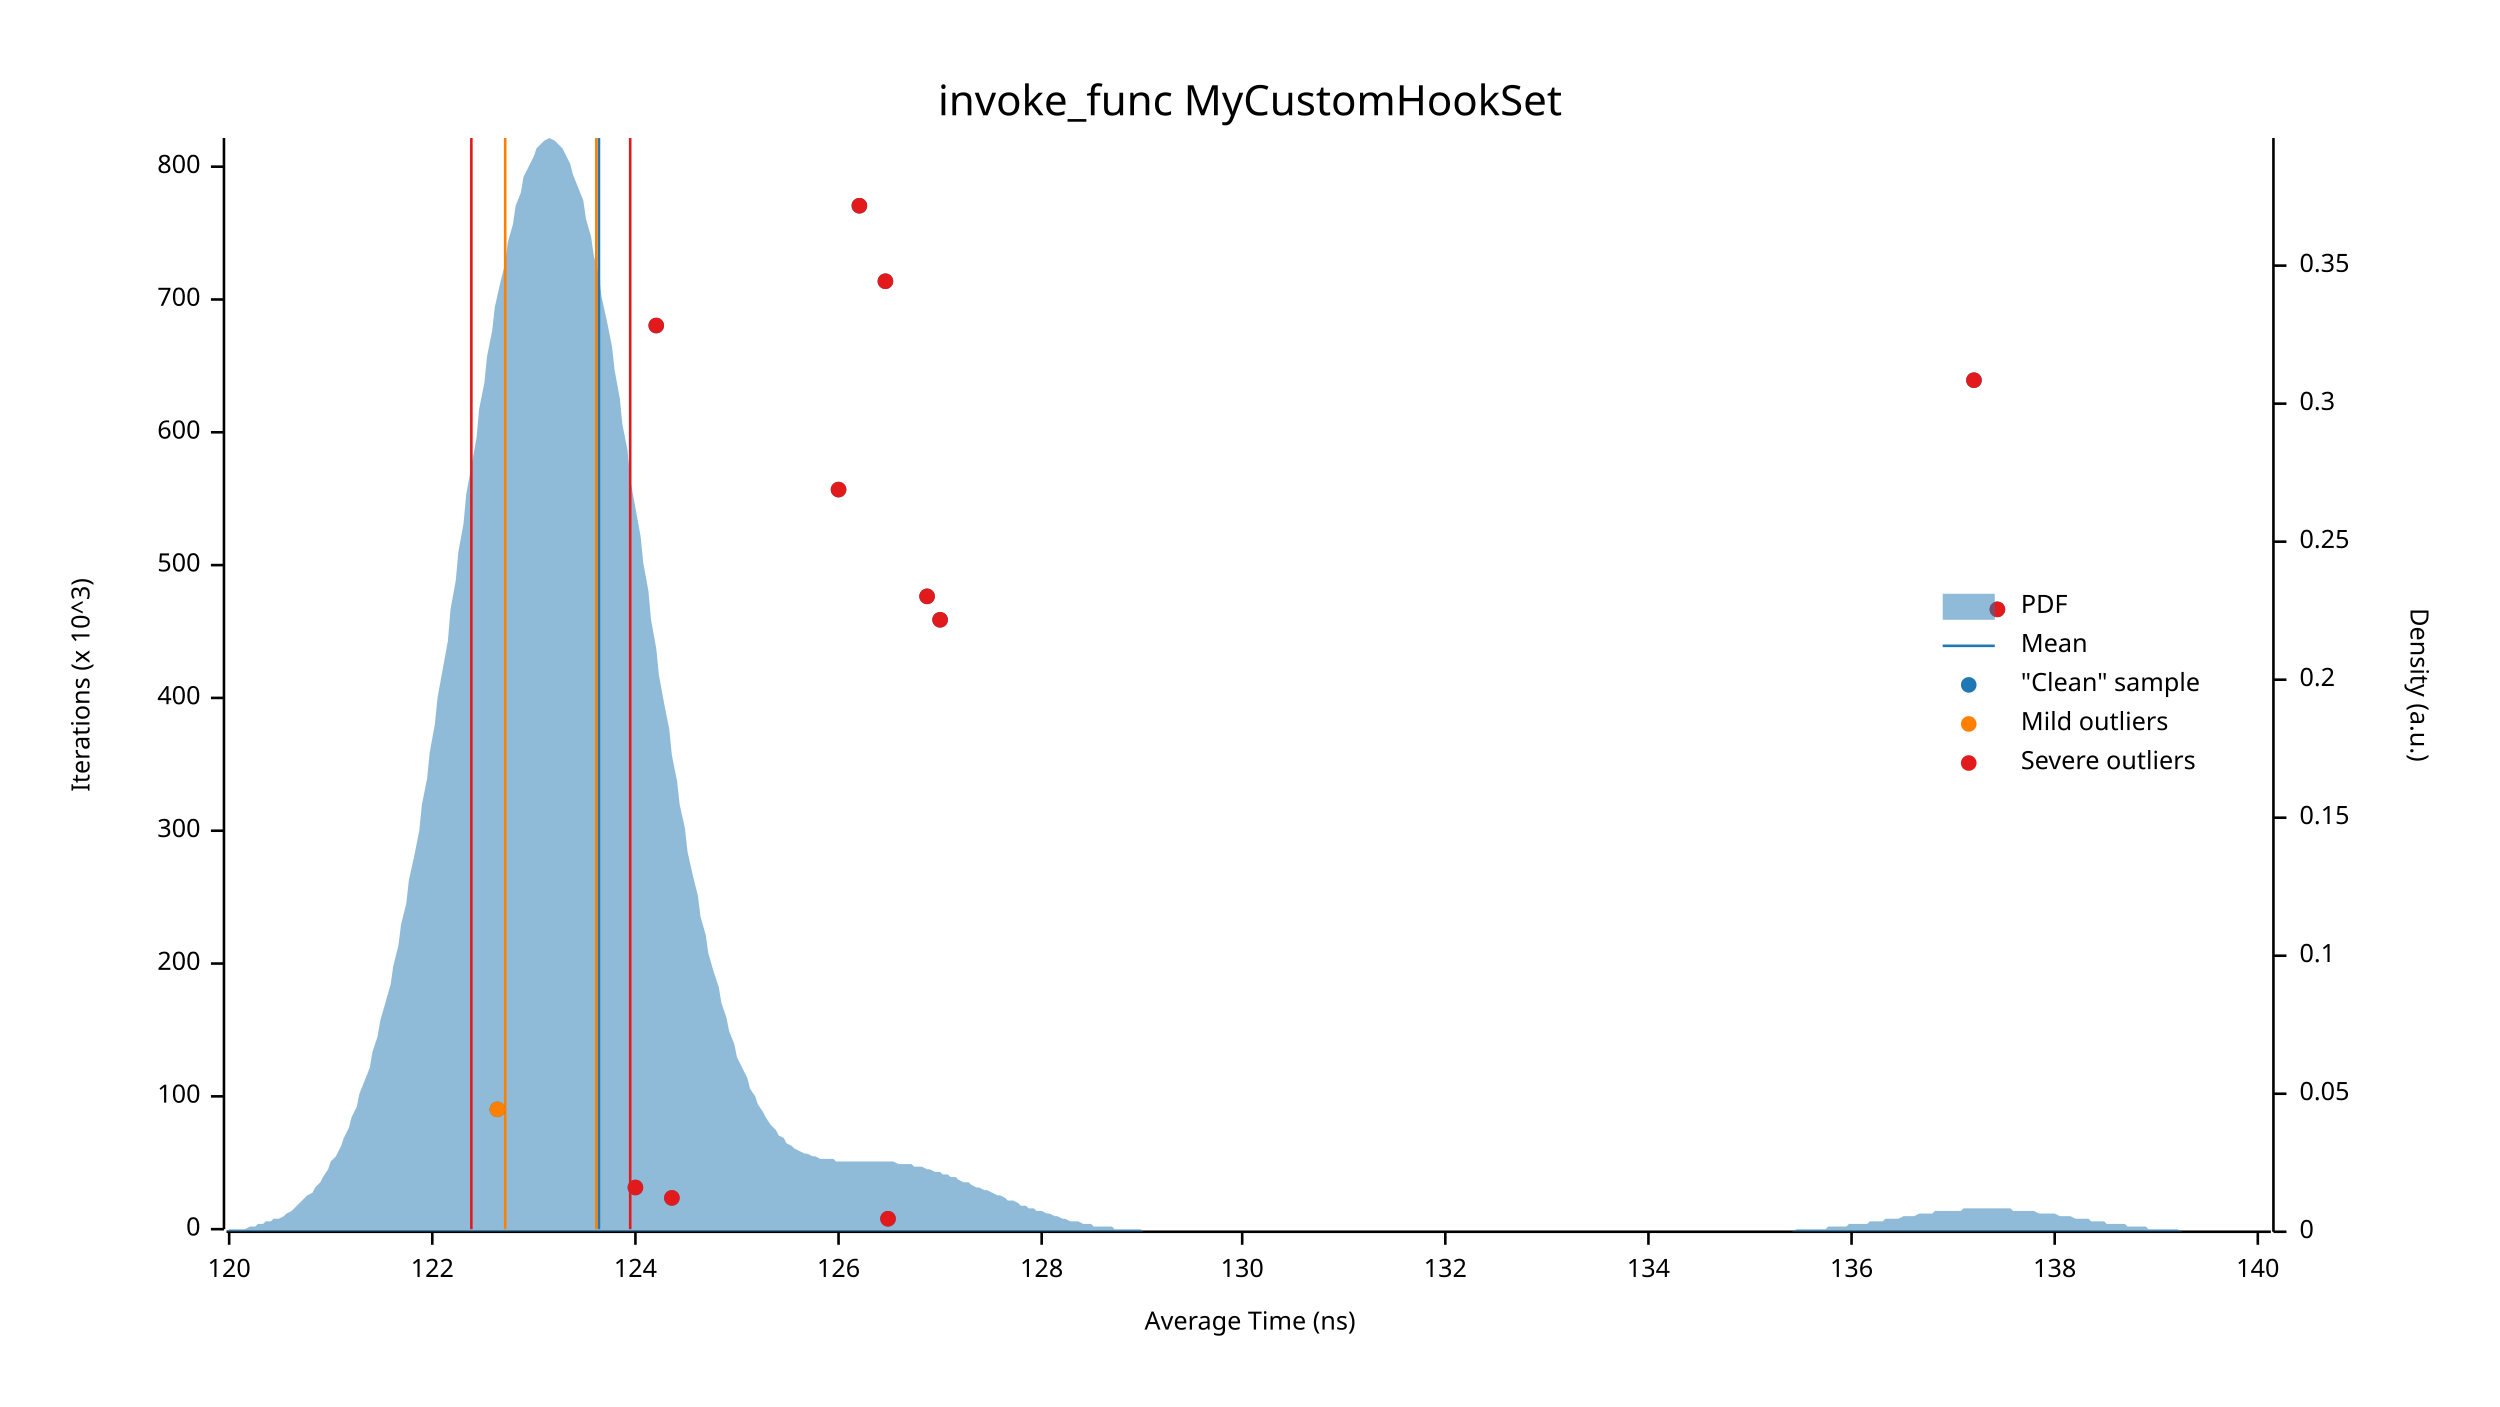
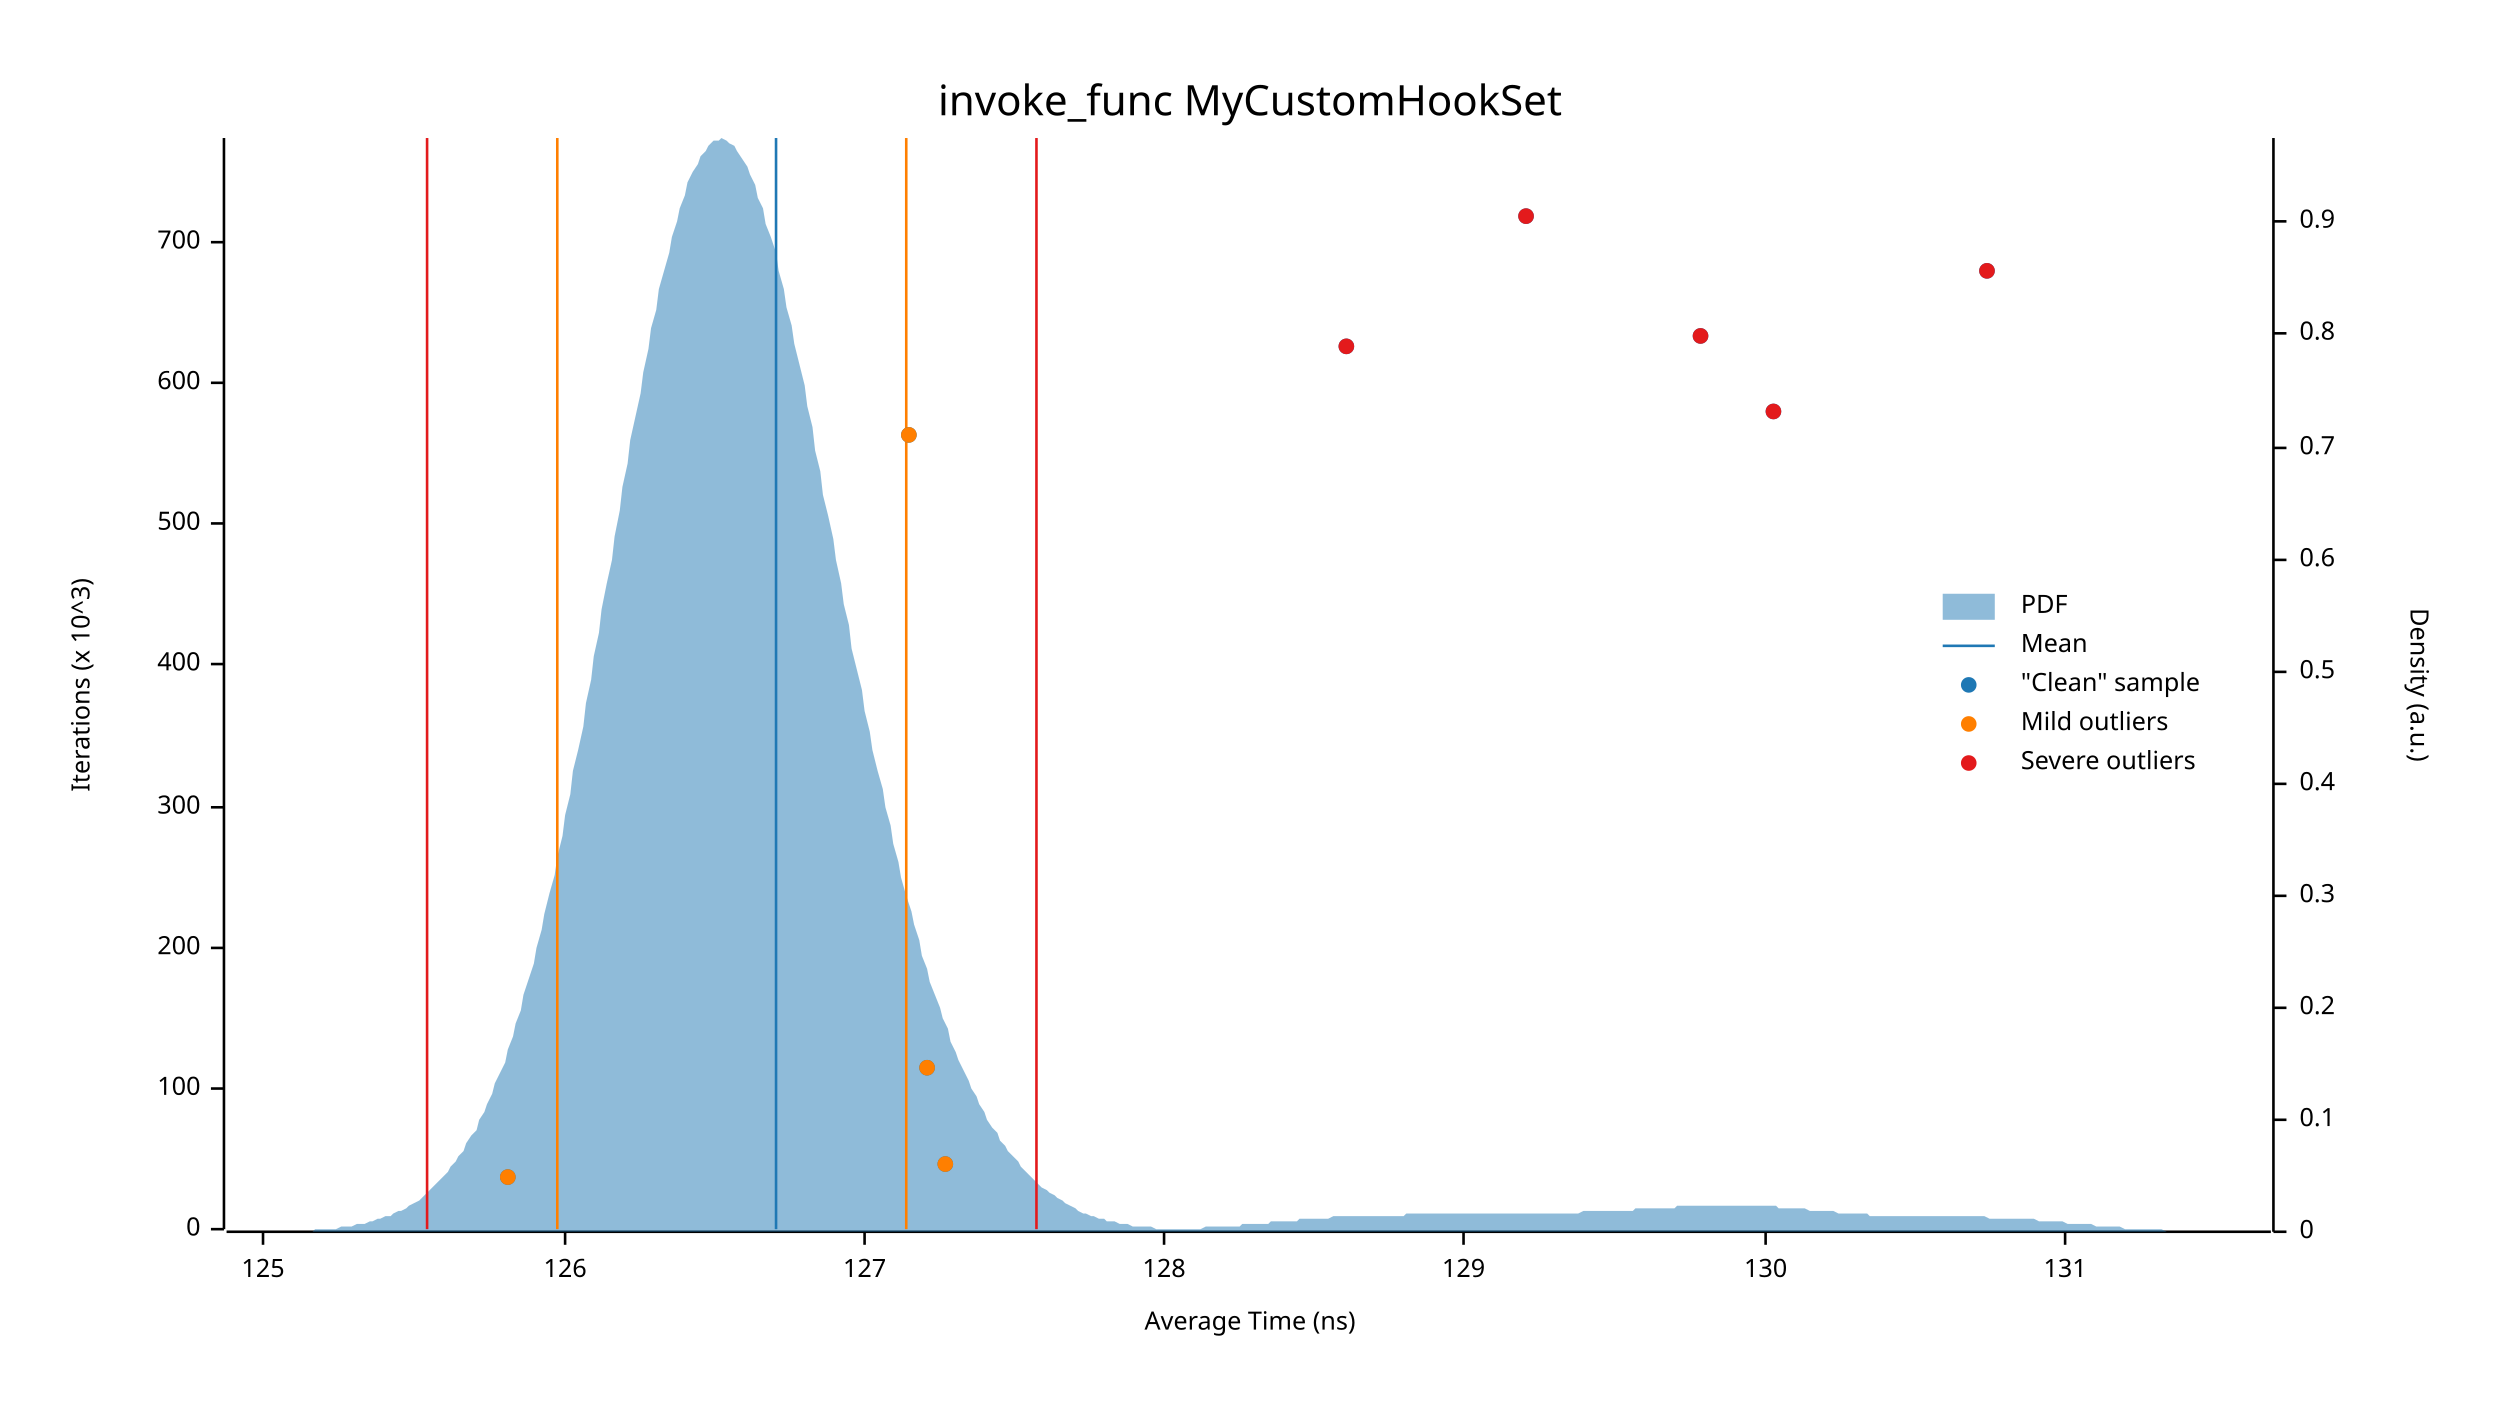
<svg xmlns="http://www.w3.org/2000/svg" width="960" height="540" viewBox="0 0 960 540">
  <text x="480" y="32" dy="0.76em" text-anchor="middle" font-family="sans-serif" font-size="16.129" opacity="1" fill="#000000">
invoke_func MyCustomHookSet
</text>
  <text x="27" y="263" dy="0.76em" text-anchor="middle" font-family="sans-serif" font-size="9.677" opacity="1" fill="#000000" transform="rotate(270, 27, 263)">
Iterations (x 10^3)
</text>
  <text x="480" y="513" dy="-0.5ex" text-anchor="middle" font-family="sans-serif" font-size="9.677" opacity="1" fill="#000000">
Average Time (ns)
</text>
  <polyline fill="none" opacity="1" stroke="#000000" stroke-width="1" points="86,53 86,472 " />
  <text x="77" y="472" dy="0.5ex" text-anchor="end" font-family="sans-serif" font-size="9.677" opacity="1" fill="#000000">
0
</text>
  <polyline fill="none" opacity="1" stroke="#000000" stroke-width="1" points="81,472 86,472 " />
-   <text x="77" y="421" dy="0.5ex" text-anchor="end" font-family="sans-serif" font-size="9.677" opacity="1" fill="#000000">
+   <text x="77" y="418" dy="0.5ex" text-anchor="end" font-family="sans-serif" font-size="9.677" opacity="1" fill="#000000">
100
</text>
-   <polyline fill="none" opacity="1" stroke="#000000" stroke-width="1" points="81,421 86,421 " />
-   <text x="77" y="370" dy="0.5ex" text-anchor="end" font-family="sans-serif" font-size="9.677" opacity="1" fill="#000000">
+   <polyline fill="none" opacity="1" stroke="#000000" stroke-width="1" points="81,418 86,418 " />
+   <text x="77" y="364" dy="0.5ex" text-anchor="end" font-family="sans-serif" font-size="9.677" opacity="1" fill="#000000">
200
</text>
-   <polyline fill="none" opacity="1" stroke="#000000" stroke-width="1" points="81,370 86,370 " />
-   <text x="77" y="319" dy="0.5ex" text-anchor="end" font-family="sans-serif" font-size="9.677" opacity="1" fill="#000000">
+   <polyline fill="none" opacity="1" stroke="#000000" stroke-width="1" points="81,364 86,364 " />
+   <text x="77" y="310" dy="0.5ex" text-anchor="end" font-family="sans-serif" font-size="9.677" opacity="1" fill="#000000">
300
</text>
-   <polyline fill="none" opacity="1" stroke="#000000" stroke-width="1" points="81,319 86,319 " />
-   <text x="77" y="268" dy="0.5ex" text-anchor="end" font-family="sans-serif" font-size="9.677" opacity="1" fill="#000000">
+   <polyline fill="none" opacity="1" stroke="#000000" stroke-width="1" points="81,310 86,310 " />
+   <text x="77" y="255" dy="0.5ex" text-anchor="end" font-family="sans-serif" font-size="9.677" opacity="1" fill="#000000">
400
</text>
-   <polyline fill="none" opacity="1" stroke="#000000" stroke-width="1" points="81,268 86,268 " />
-   <text x="77" y="217" dy="0.5ex" text-anchor="end" font-family="sans-serif" font-size="9.677" opacity="1" fill="#000000">
+   <polyline fill="none" opacity="1" stroke="#000000" stroke-width="1" points="81,255 86,255 " />
+   <text x="77" y="201" dy="0.5ex" text-anchor="end" font-family="sans-serif" font-size="9.677" opacity="1" fill="#000000">
500
</text>
-   <polyline fill="none" opacity="1" stroke="#000000" stroke-width="1" points="81,217 86,217 " />
-   <text x="77" y="166" dy="0.5ex" text-anchor="end" font-family="sans-serif" font-size="9.677" opacity="1" fill="#000000">
+   <polyline fill="none" opacity="1" stroke="#000000" stroke-width="1" points="81,201 86,201 " />
+   <text x="77" y="147" dy="0.5ex" text-anchor="end" font-family="sans-serif" font-size="9.677" opacity="1" fill="#000000">
600
</text>
-   <polyline fill="none" opacity="1" stroke="#000000" stroke-width="1" points="81,166 86,166 " />
-   <text x="77" y="115" dy="0.5ex" text-anchor="end" font-family="sans-serif" font-size="9.677" opacity="1" fill="#000000">
+   <polyline fill="none" opacity="1" stroke="#000000" stroke-width="1" points="81,147 86,147 " />
+   <text x="77" y="93" dy="0.5ex" text-anchor="end" font-family="sans-serif" font-size="9.677" opacity="1" fill="#000000">
700
</text>
-   <polyline fill="none" opacity="1" stroke="#000000" stroke-width="1" points="81,115 86,115 " />
-   <text x="77" y="64" dy="0.5ex" text-anchor="end" font-family="sans-serif" font-size="9.677" opacity="1" fill="#000000">
- 800
+   <polyline fill="none" opacity="1" stroke="#000000" stroke-width="1" points="81,93 86,93 " />
+   <polyline fill="none" opacity="1" stroke="#000000" stroke-width="1" points="87,473 872,473 " />
+   <text x="101" y="483" dy="0.76em" text-anchor="middle" font-family="sans-serif" font-size="9.677" opacity="1" fill="#000000">
+ 125
</text>
-   <polyline fill="none" opacity="1" stroke="#000000" stroke-width="1" points="81,64 86,64 " />
-   <polyline fill="none" opacity="1" stroke="#000000" stroke-width="1" points="87,473 872,473 " />
-   <text x="88" y="483" dy="0.76em" text-anchor="middle" font-family="sans-serif" font-size="9.677" opacity="1" fill="#000000">
- 120
- </text>
-   <polyline fill="none" opacity="1" stroke="#000000" stroke-width="1" points="88,473 88,478 " />
-   <text x="166" y="483" dy="0.76em" text-anchor="middle" font-family="sans-serif" font-size="9.677" opacity="1" fill="#000000">
- 122
- </text>
-   <polyline fill="none" opacity="1" stroke="#000000" stroke-width="1" points="166,473 166,478 " />
-   <text x="244" y="483" dy="0.76em" text-anchor="middle" font-family="sans-serif" font-size="9.677" opacity="1" fill="#000000">
- 124
- </text>
-   <polyline fill="none" opacity="1" stroke="#000000" stroke-width="1" points="244,473 244,478 " />
-   <text x="322" y="483" dy="0.76em" text-anchor="middle" font-family="sans-serif" font-size="9.677" opacity="1" fill="#000000">
+   <polyline fill="none" opacity="1" stroke="#000000" stroke-width="1" points="101,473 101,478 " />
+   <text x="217" y="483" dy="0.76em" text-anchor="middle" font-family="sans-serif" font-size="9.677" opacity="1" fill="#000000">
126
</text>
-   <polyline fill="none" opacity="1" stroke="#000000" stroke-width="1" points="322,473 322,478 " />
-   <text x="400" y="483" dy="0.76em" text-anchor="middle" font-family="sans-serif" font-size="9.677" opacity="1" fill="#000000">
+   <polyline fill="none" opacity="1" stroke="#000000" stroke-width="1" points="217,473 217,478 " />
+   <text x="332" y="483" dy="0.76em" text-anchor="middle" font-family="sans-serif" font-size="9.677" opacity="1" fill="#000000">
+ 127
+ </text>
+   <polyline fill="none" opacity="1" stroke="#000000" stroke-width="1" points="332,473 332,478 " />
+   <text x="447" y="483" dy="0.76em" text-anchor="middle" font-family="sans-serif" font-size="9.677" opacity="1" fill="#000000">
128
</text>
-   <polyline fill="none" opacity="1" stroke="#000000" stroke-width="1" points="400,473 400,478 " />
-   <text x="477" y="483" dy="0.76em" text-anchor="middle" font-family="sans-serif" font-size="9.677" opacity="1" fill="#000000">
+   <polyline fill="none" opacity="1" stroke="#000000" stroke-width="1" points="447,473 447,478 " />
+   <text x="562" y="483" dy="0.76em" text-anchor="middle" font-family="sans-serif" font-size="9.677" opacity="1" fill="#000000">
+ 129
+ </text>
+   <polyline fill="none" opacity="1" stroke="#000000" stroke-width="1" points="562,473 562,478 " />
+   <text x="678" y="483" dy="0.76em" text-anchor="middle" font-family="sans-serif" font-size="9.677" opacity="1" fill="#000000">
130
</text>
-   <polyline fill="none" opacity="1" stroke="#000000" stroke-width="1" points="477,473 477,478 " />
-   <text x="555" y="483" dy="0.76em" text-anchor="middle" font-family="sans-serif" font-size="9.677" opacity="1" fill="#000000">
- 132
+   <polyline fill="none" opacity="1" stroke="#000000" stroke-width="1" points="678,473 678,478 " />
+   <text x="793" y="483" dy="0.76em" text-anchor="middle" font-family="sans-serif" font-size="9.677" opacity="1" fill="#000000">
+ 131
</text>
-   <polyline fill="none" opacity="1" stroke="#000000" stroke-width="1" points="555,473 555,478 " />
-   <text x="633" y="483" dy="0.76em" text-anchor="middle" font-family="sans-serif" font-size="9.677" opacity="1" fill="#000000">
- 134
- </text>
-   <polyline fill="none" opacity="1" stroke="#000000" stroke-width="1" points="633,473 633,478 " />
-   <text x="711" y="483" dy="0.76em" text-anchor="middle" font-family="sans-serif" font-size="9.677" opacity="1" fill="#000000">
- 136
- </text>
-   <polyline fill="none" opacity="1" stroke="#000000" stroke-width="1" points="711,473 711,478 " />
-   <text x="789" y="483" dy="0.76em" text-anchor="middle" font-family="sans-serif" font-size="9.677" opacity="1" fill="#000000">
- 138
- </text>
-   <polyline fill="none" opacity="1" stroke="#000000" stroke-width="1" points="789,473 789,478 " />
-   <text x="867" y="483" dy="0.76em" text-anchor="middle" font-family="sans-serif" font-size="9.677" opacity="1" fill="#000000">
- 140
- </text>
-   <polyline fill="none" opacity="1" stroke="#000000" stroke-width="1" points="867,473 867,478 " />
+   <polyline fill="none" opacity="1" stroke="#000000" stroke-width="1" points="793,473 793,478 " />
  <text x="933" y="263" dy="0.76em" text-anchor="middle" font-family="sans-serif" font-size="9.677" opacity="1" fill="#000000" transform="rotate(90, 933, 263)">
Density (a.u.)
</text>
  <polyline fill="none" opacity="1" stroke="#000000" stroke-width="1" points="873,53 873,473 " />
  <text x="883" y="473" dy="0.5ex" text-anchor="start" font-family="sans-serif" font-size="9.677" opacity="1" fill="#000000">
0
</text>
  <polyline fill="none" opacity="1" stroke="#000000" stroke-width="1" points="873,473 878,473 " />
-   <text x="883" y="420" dy="0.5ex" text-anchor="start" font-family="sans-serif" font-size="9.677" opacity="1" fill="#000000">
- 0.05
- </text>
-   <polyline fill="none" opacity="1" stroke="#000000" stroke-width="1" points="873,420 878,420 " />
-   <text x="883" y="367" dy="0.5ex" text-anchor="start" font-family="sans-serif" font-size="9.677" opacity="1" fill="#000000">
+   <text x="883" y="430" dy="0.5ex" text-anchor="start" font-family="sans-serif" font-size="9.677" opacity="1" fill="#000000">
0.1
</text>
-   <polyline fill="none" opacity="1" stroke="#000000" stroke-width="1" points="873,367 878,367 " />
-   <text x="883" y="314" dy="0.5ex" text-anchor="start" font-family="sans-serif" font-size="9.677" opacity="1" fill="#000000">
- 0.15
- </text>
-   <polyline fill="none" opacity="1" stroke="#000000" stroke-width="1" points="873,314 878,314 " />
-   <text x="883" y="261" dy="0.5ex" text-anchor="start" font-family="sans-serif" font-size="9.677" opacity="1" fill="#000000">
+   <polyline fill="none" opacity="1" stroke="#000000" stroke-width="1" points="873,430 878,430 " />
+   <text x="883" y="387" dy="0.5ex" text-anchor="start" font-family="sans-serif" font-size="9.677" opacity="1" fill="#000000">
0.2
</text>
-   <polyline fill="none" opacity="1" stroke="#000000" stroke-width="1" points="873,261 878,261 " />
-   <text x="883" y="208" dy="0.5ex" text-anchor="start" font-family="sans-serif" font-size="9.677" opacity="1" fill="#000000">
- 0.25
- </text>
-   <polyline fill="none" opacity="1" stroke="#000000" stroke-width="1" points="873,208 878,208 " />
-   <text x="883" y="155" dy="0.5ex" text-anchor="start" font-family="sans-serif" font-size="9.677" opacity="1" fill="#000000">
+   <polyline fill="none" opacity="1" stroke="#000000" stroke-width="1" points="873,387 878,387 " />
+   <text x="883" y="344" dy="0.5ex" text-anchor="start" font-family="sans-serif" font-size="9.677" opacity="1" fill="#000000">
0.3
</text>
-   <polyline fill="none" opacity="1" stroke="#000000" stroke-width="1" points="873,155 878,155 " />
-   <text x="883" y="102" dy="0.5ex" text-anchor="start" font-family="sans-serif" font-size="9.677" opacity="1" fill="#000000">
- 0.35
+   <polyline fill="none" opacity="1" stroke="#000000" stroke-width="1" points="873,344 878,344 " />
+   <text x="883" y="301" dy="0.5ex" text-anchor="start" font-family="sans-serif" font-size="9.677" opacity="1" fill="#000000">
+ 0.4
</text>
-   <polyline fill="none" opacity="1" stroke="#000000" stroke-width="1" points="873,102 878,102 " />
-   <polygon opacity="0.5" fill="#1F78B4" points="87,473 88,472 90,472 91,472 93,472 94,472 96,471 98,471 99,470 101,470 102,469 104,469 105,468 107,468 109,467 110,466 112,465 113,464 115,462 116,461 118,459 120,458 121,456 123,454 124,452 126,449 127,446 129,444 131,440 132,437 134,433 135,429 137,425 138,420 140,415 142,410 143,404 145,398 146,392 148,385 150,378 151,371 153,363 154,355 156,347 157,338 159,329 161,319 162,309 164,299 165,289 167,278 168,268 170,257 172,246 173,234 175,223 176,212 178,201 179,190 181,179 183,168 184,157 186,147 187,137 189,127 190,118 192,109 194,101 195,93 197,86 198,79 200,74 201,68 203,64 205,60 206,57 208,55 209,54 211,53 213,54 214,55 216,57 217,59 219,63 220,67 222,72 224,77 225,84 227,91 228,98 230,106 231,114 233,123 235,133 236,142 238,153 239,163 241,173 242,184 244,195 246,206 247,216 249,227 250,238 252,249 253,259 255,270 257,280 258,290 260,300 261,309 263,318 264,327 266,336 268,344 269,352 271,359 272,366 274,373 276,379 277,385 279,391 280,396 282,401 283,406 285,410 287,414 288,418 290,421 291,424 293,427 294,429 296,432 298,434 299,436 301,437 302,439 304,440 305,441 307,442 309,443 310,443 312,444 313,444 315,445 316,445 318,445 320,445 321,446 323,446 324,446 326,446 327,446 329,446 331,446 332,446 334,446 335,446 337,446 339,446 340,446 342,446 343,446 345,447 346,447 348,447 350,447 351,448 353,448 354,448 356,449 357,449 359,450 361,450 362,451 364,451 365,452 367,452 368,453 370,454 372,454 373,455 375,456 376,456 378,457 379,457 381,458 383,459 384,459 386,460 387,461 389,461 391,462 392,463 394,463 395,464 397,464 398,465 400,465 402,466 403,466 405,467 406,467 408,468 409,468 411,469 413,469 414,469 416,470 417,470 419,470 420,471 422,471 424,471 425,471 427,471 428,472 430,472 431,472 433,472 435,472 436,472 438,472 439,473 441,473 442,473 444,473 446,473 447,473 449,473 450,473 452,473 454,473 455,473 457,473 458,473 460,473 461,473 463,473 465,473 466,473 468,473 469,473 471,473 472,473 474,473 476,473 477,473 479,473 480,473 482,473 483,473 485,473 487,473 488,473 490,473 491,473 493,473 494,473 496,473 498,473 499,473 501,473 502,473 504,473 505,473 507,473 509,473 510,473 512,473 513,473 515,473 517,473 518,473 520,473 521,473 523,473 524,473 526,473 528,473 529,473 531,473 532,473 534,473 535,473 537,473 539,473 540,473 542,473 543,473 545,473 546,473 548,473 550,473 551,473 553,473 554,473 556,473 557,473 559,473 561,473 562,473 564,473 565,473 567,473 568,473 570,473 572,473 573,473 575,473 576,473 578,473 580,473 581,473 583,473 584,473 586,473 587,473 589,473 591,473 592,473 594,473 595,473 597,473 598,473 600,473 602,473 603,473 605,473 606,473 608,473 609,473 611,473 613,473 614,473 616,473 617,473 619,473 620,473 622,473 624,473 625,473 627,473 628,473 630,473 632,473 633,473 635,473 636,473 638,473 639,473 641,473 643,473 644,473 646,473 647,473 649,473 650,473 652,473 654,473 655,473 657,473 658,473 660,473 661,473 663,473 665,473 666,473 668,473 669,473 671,473 672,473 674,473 676,473 677,473 679,473 680,473 682,473 683,473 685,473 687,473 688,473 690,472 691,472 693,472 695,472 696,472 698,472 699,472 701,472 702,471 704,471 706,471 707,471 709,471 710,470 712,470 713,470 715,470 717,470 718,469 720,469 721,469 723,469 724,468 726,468 728,468 729,468 731,467 732,467 734,467 735,467 737,466 739,466 740,466 742,466 743,465 745,465 746,465 748,465 750,465 751,465 753,465 754,464 756,464 758,464 759,464 761,464 762,464 764,464 765,464 767,464 769,464 770,464 772,464 773,465 775,465 776,465 778,465 780,465 781,465 783,466 784,466 786,466 787,466 789,466 791,467 792,467 794,467 795,467 797,468 798,468 800,468 802,468 803,469 805,469 806,469 808,469 809,470 811,470 813,470 814,470 816,470 817,471 819,471 821,471 822,471 824,471 825,472 827,472 828,472 830,472 832,472 833,472 835,472 836,472 838,473 839,473 841,473 843,473 844,473 846,473 847,473 849,473 850,473 852,473 854,473 855,473 857,473 858,473 860,473 861,473 863,473 865,473 866,473 868,473 869,473 871,473 873,473 873,473 87,473 " />
-   <polyline fill="none" opacity="1" stroke="#1F78B4" stroke-width="1" points="230,472 230,53 " />
-   <polyline fill="none" opacity="1" stroke="#FF7F00" stroke-width="1" points="194,472 194,53 " />
-   <polyline fill="none" opacity="1" stroke="#FF7F00" stroke-width="1" points="229,472 229,53 " />
-   <polyline fill="none" opacity="1" stroke="#E31A1C" stroke-width="1" points="181,472 181,53 " />
-   <polyline fill="none" opacity="1" stroke="#E31A1C" stroke-width="1" points="242,472 242,53 " />
-   <circle cx="341" cy="468" r="3" opacity="1" fill="#1F78B4" stroke="none" stroke-width="1" />
-   <circle cx="258" cy="460" r="3" opacity="1" fill="#1F78B4" stroke="none" stroke-width="1" />
-   <circle cx="244" cy="456" r="3" opacity="1" fill="#1F78B4" stroke="none" stroke-width="1" />
-   <circle cx="191" cy="426" r="3" opacity="1" fill="#1F78B4" stroke="none" stroke-width="1" />
-   <circle cx="361" cy="238" r="3" opacity="1" fill="#1F78B4" stroke="none" stroke-width="1" />
-   <circle cx="767" cy="234" r="3" opacity="1" fill="#1F78B4" stroke="none" stroke-width="1" />
-   <circle cx="356" cy="229" r="3" opacity="1" fill="#1F78B4" stroke="none" stroke-width="1" />
-   <circle cx="322" cy="188" r="3" opacity="1" fill="#1F78B4" stroke="none" stroke-width="1" />
-   <circle cx="758" cy="146" r="3" opacity="1" fill="#1F78B4" stroke="none" stroke-width="1" />
-   <circle cx="252" cy="125" r="3" opacity="1" fill="#1F78B4" stroke="none" stroke-width="1" />
-   <circle cx="340" cy="108" r="3" opacity="1" fill="#1F78B4" stroke="none" stroke-width="1" />
-   <circle cx="330" cy="79" r="3" opacity="1" fill="#1F78B4" stroke="none" stroke-width="1" />
-   <circle cx="191" cy="426" r="3" opacity="1" fill="#FF7F00" stroke="none" stroke-width="1" />
-   <circle cx="341" cy="468" r="3" opacity="1" fill="#E31A1C" stroke="none" stroke-width="1" />
-   <circle cx="258" cy="460" r="3" opacity="1" fill="#E31A1C" stroke="none" stroke-width="1" />
-   <circle cx="244" cy="456" r="3" opacity="1" fill="#E31A1C" stroke="none" stroke-width="1" />
-   <circle cx="361" cy="238" r="3" opacity="1" fill="#E31A1C" stroke="none" stroke-width="1" />
-   <circle cx="767" cy="234" r="3" opacity="1" fill="#E31A1C" stroke="none" stroke-width="1" />
-   <circle cx="356" cy="229" r="3" opacity="1" fill="#E31A1C" stroke="none" stroke-width="1" />
-   <circle cx="322" cy="188" r="3" opacity="1" fill="#E31A1C" stroke="none" stroke-width="1" />
-   <circle cx="758" cy="146" r="3" opacity="1" fill="#E31A1C" stroke="none" stroke-width="1" />
-   <circle cx="252" cy="125" r="3" opacity="1" fill="#E31A1C" stroke="none" stroke-width="1" />
-   <circle cx="340" cy="108" r="3" opacity="1" fill="#E31A1C" stroke="none" stroke-width="1" />
-   <circle cx="330" cy="79" r="3" opacity="1" fill="#E31A1C" stroke="none" stroke-width="1" />
+   <polyline fill="none" opacity="1" stroke="#000000" stroke-width="1" points="873,301 878,301 " />
+   <text x="883" y="258" dy="0.5ex" text-anchor="start" font-family="sans-serif" font-size="9.677" opacity="1" fill="#000000">
+ 0.5
+ </text>
+   <polyline fill="none" opacity="1" stroke="#000000" stroke-width="1" points="873,258 878,258 " />
+   <text x="883" y="215" dy="0.5ex" text-anchor="start" font-family="sans-serif" font-size="9.677" opacity="1" fill="#000000">
+ 0.6
+ </text>
+   <polyline fill="none" opacity="1" stroke="#000000" stroke-width="1" points="873,215 878,215 " />
+   <text x="883" y="172" dy="0.5ex" text-anchor="start" font-family="sans-serif" font-size="9.677" opacity="1" fill="#000000">
+ 0.7
+ </text>
+   <polyline fill="none" opacity="1" stroke="#000000" stroke-width="1" points="873,172 878,172 " />
+   <text x="883" y="128" dy="0.5ex" text-anchor="start" font-family="sans-serif" font-size="9.677" opacity="1" fill="#000000">
+ 0.8
+ </text>
+   <polyline fill="none" opacity="1" stroke="#000000" stroke-width="1" points="873,128 878,128 " />
+   <text x="883" y="85" dy="0.5ex" text-anchor="start" font-family="sans-serif" font-size="9.677" opacity="1" fill="#000000">
+ 0.9
+ </text>
+   <polyline fill="none" opacity="1" stroke="#000000" stroke-width="1" points="873,85 878,85 " />
+   <polygon opacity="0.5" fill="#1F78B4" points="87,473 88,473 90,473 91,473 93,473 94,473 96,473 98,473 99,473 101,473 102,473 104,473 105,473 107,473 109,473 110,473 112,473 113,473 115,473 116,473 118,473 120,473 121,472 123,472 124,472 126,472 127,472 129,472 131,471 132,471 134,471 135,471 137,470 138,470 140,470 142,469 143,469 145,468 146,468 148,467 150,467 151,466 153,465 154,465 156,464 157,463 159,462 161,461 162,460 164,458 165,457 167,455 168,454 170,452 172,450 173,448 175,446 176,444 178,442 179,439 181,436 183,434 184,430 186,427 187,424 189,420 190,416 192,412 194,408 195,403 197,398 198,393 200,388 201,382 203,376 205,370 206,364 208,357 209,351 211,343 213,336 214,329 216,321 217,313 219,305 220,296 222,288 224,279 225,270 227,261 228,252 230,243 231,234 233,224 235,215 236,206 238,196 239,187 241,178 242,169 244,160 246,151 247,143 249,134 250,126 252,119 253,111 255,104 257,97 258,91 260,85 261,80 263,75 264,70 266,66 268,63 269,60 271,58 272,56 274,54 276,54 277,53 279,54 280,55 282,56 283,58 285,61 287,64 288,67 290,71 291,76 293,80 294,86 296,91 298,97 299,104 301,111 302,118 304,125 305,132 307,140 309,148 310,156 312,164 313,173 315,181 316,190 318,198 320,207 321,215 323,224 324,232 326,240 327,249 329,257 331,265 332,273 334,281 335,288 337,296 339,303 340,310 342,317 343,324 345,331 346,337 348,344 350,350 351,355 353,361 354,367 356,372 357,377 359,382 361,387 362,391 364,395 365,400 367,404 368,407 370,411 372,415 373,418 375,421 376,424 378,427 379,430 381,433 383,435 384,438 386,440 387,442 389,444 391,446 392,448 394,450 395,451 397,453 398,454 400,456 402,457 403,458 405,459 406,460 408,461 409,462 411,463 413,464 414,465 416,466 417,466 419,467 420,467 422,468 424,468 425,469 427,469 428,469 430,470 431,470 433,470 435,471 436,471 438,471 439,471 441,471 442,471 444,472 446,472 447,472 449,472 450,472 452,472 454,472 455,472 457,472 458,472 460,472 461,472 463,471 465,471 466,471 468,471 469,471 471,471 472,471 474,471 476,471 477,470 479,470 480,470 482,470 483,470 485,470 487,470 488,469 490,469 491,469 493,469 494,469 496,469 498,469 499,468 501,468 502,468 504,468 505,468 507,468 509,468 510,468 512,467 513,467 515,467 517,467 518,467 520,467 521,467 523,467 524,467 526,467 528,467 529,467 531,467 532,467 534,467 535,467 537,467 539,467 540,466 542,466 543,466 545,466 546,466 548,466 550,466 551,466 553,466 554,466 556,466 557,466 559,466 561,466 562,466 564,466 565,466 567,466 568,466 570,466 572,466 573,466 575,466 576,466 578,466 580,466 581,466 583,466 584,466 586,466 587,466 589,466 591,466 592,466 594,466 595,466 597,466 598,466 600,466 602,466 603,466 605,466 606,466 608,465 609,465 611,465 613,465 614,465 616,465 617,465 619,465 620,465 622,465 624,465 625,465 627,465 628,464 630,464 632,464 633,464 635,464 636,464 638,464 639,464 641,464 643,464 644,463 646,463 647,463 649,463 650,463 652,463 654,463 655,463 657,463 658,463 660,463 661,463 663,463 665,463 666,463 668,463 669,463 671,463 672,463 674,463 676,463 677,463 679,463 680,463 682,463 683,464 685,464 687,464 688,464 690,464 691,464 693,464 695,465 696,465 698,465 699,465 701,465 702,465 704,465 706,466 707,466 709,466 710,466 712,466 713,466 715,466 717,466 718,467 720,467 721,467 723,467 724,467 726,467 728,467 729,467 731,467 732,467 734,467 735,467 737,467 739,467 740,467 742,467 743,467 745,467 746,467 748,467 750,467 751,467 753,467 754,467 756,467 758,467 759,467 761,467 762,467 764,468 765,468 767,468 769,468 770,468 772,468 773,468 775,468 776,468 778,468 780,468 781,468 783,469 784,469 786,469 787,469 789,469 791,469 792,469 794,470 795,470 797,470 798,470 800,470 802,470 803,470 805,471 806,471 808,471 809,471 811,471 813,471 814,471 816,472 817,472 819,472 821,472 822,472 824,472 825,472 827,472 828,472 830,472 832,473 833,473 835,473 836,473 838,473 839,473 841,473 843,473 844,473 846,473 847,473 849,473 850,473 852,473 854,473 855,473 857,473 858,473 860,473 861,473 863,473 865,473 866,473 868,473 869,473 871,473 873,473 873,473 87,473 " />
+   <polyline fill="none" opacity="1" stroke="#1F78B4" stroke-width="1" points="298,472 298,53 " />
+   <polyline fill="none" opacity="1" stroke="#FF7F00" stroke-width="1" points="214,472 214,53 " />
+   <polyline fill="none" opacity="1" stroke="#FF7F00" stroke-width="1" points="348,472 348,53 " />
+   <polyline fill="none" opacity="1" stroke="#E31A1C" stroke-width="1" points="164,472 164,53 " />
+   <polyline fill="none" opacity="1" stroke="#E31A1C" stroke-width="1" points="398,472 398,53 " />
+   <circle cx="195" cy="452" r="3" opacity="1" fill="#1F78B4" stroke="none" stroke-width="1" />
+   <circle cx="363" cy="447" r="3" opacity="1" fill="#1F78B4" stroke="none" stroke-width="1" />
+   <circle cx="356" cy="410" r="3" opacity="1" fill="#1F78B4" stroke="none" stroke-width="1" />
+   <circle cx="349" cy="167" r="3" opacity="1" fill="#1F78B4" stroke="none" stroke-width="1" />
+   <circle cx="681" cy="158" r="3" opacity="1" fill="#1F78B4" stroke="none" stroke-width="1" />
+   <circle cx="517" cy="133" r="3" opacity="1" fill="#1F78B4" stroke="none" stroke-width="1" />
+   <circle cx="653" cy="129" r="3" opacity="1" fill="#1F78B4" stroke="none" stroke-width="1" />
+   <circle cx="763" cy="104" r="3" opacity="1" fill="#1F78B4" stroke="none" stroke-width="1" />
+   <circle cx="586" cy="83" r="3" opacity="1" fill="#1F78B4" stroke="none" stroke-width="1" />
+   <circle cx="195" cy="452" r="3" opacity="1" fill="#FF7F00" stroke="none" stroke-width="1" />
+   <circle cx="363" cy="447" r="3" opacity="1" fill="#FF7F00" stroke="none" stroke-width="1" />
+   <circle cx="356" cy="410" r="3" opacity="1" fill="#FF7F00" stroke="none" stroke-width="1" />
+   <circle cx="349" cy="167" r="3" opacity="1" fill="#FF7F00" stroke="none" stroke-width="1" />
+   <circle cx="681" cy="158" r="3" opacity="1" fill="#E31A1C" stroke="none" stroke-width="1" />
+   <circle cx="517" cy="133" r="3" opacity="1" fill="#E31A1C" stroke="none" stroke-width="1" />
+   <circle cx="653" cy="129" r="3" opacity="1" fill="#E31A1C" stroke="none" stroke-width="1" />
+   <circle cx="763" cy="104" r="3" opacity="1" fill="#E31A1C" stroke="none" stroke-width="1" />
+   <circle cx="586" cy="83" r="3" opacity="1" fill="#E31A1C" stroke="none" stroke-width="1" />
  <text x="776" y="228" dy="0.76em" text-anchor="start" font-family="sans-serif" font-size="9.677" opacity="1" fill="#000000">
PDF
</text>
  <text x="776" y="243" dy="0.76em" text-anchor="start" font-family="sans-serif" font-size="9.677" opacity="1" fill="#000000">
Mean
</text>
  <text x="776" y="258" dy="0.76em" text-anchor="start" font-family="sans-serif" font-size="9.677" opacity="1" fill="#000000">
"Clean" sample
</text>
  <text x="776" y="273" dy="0.76em" text-anchor="start" font-family="sans-serif" font-size="9.677" opacity="1" fill="#000000">
Mild outliers
</text>
  <text x="776" y="288" dy="0.76em" text-anchor="start" font-family="sans-serif" font-size="9.677" opacity="1" fill="#000000">
Severe outliers
</text>
  <rect x="746" y="228" width="20" height="10" opacity="0.5" fill="#1F78B4" stroke="none" />
  <polyline fill="none" opacity="1" stroke="#1F78B4" stroke-width="1" points="746,248 766,248 " />
  <circle cx="756" cy="263" r="3" opacity="1" fill="#1F78B4" stroke="none" stroke-width="1" />
  <circle cx="756" cy="278" r="3" opacity="1" fill="#FF7F00" stroke="none" stroke-width="1" />
  <circle cx="756" cy="293" r="3" opacity="1" fill="#E31A1C" stroke="none" stroke-width="1" />
</svg>
